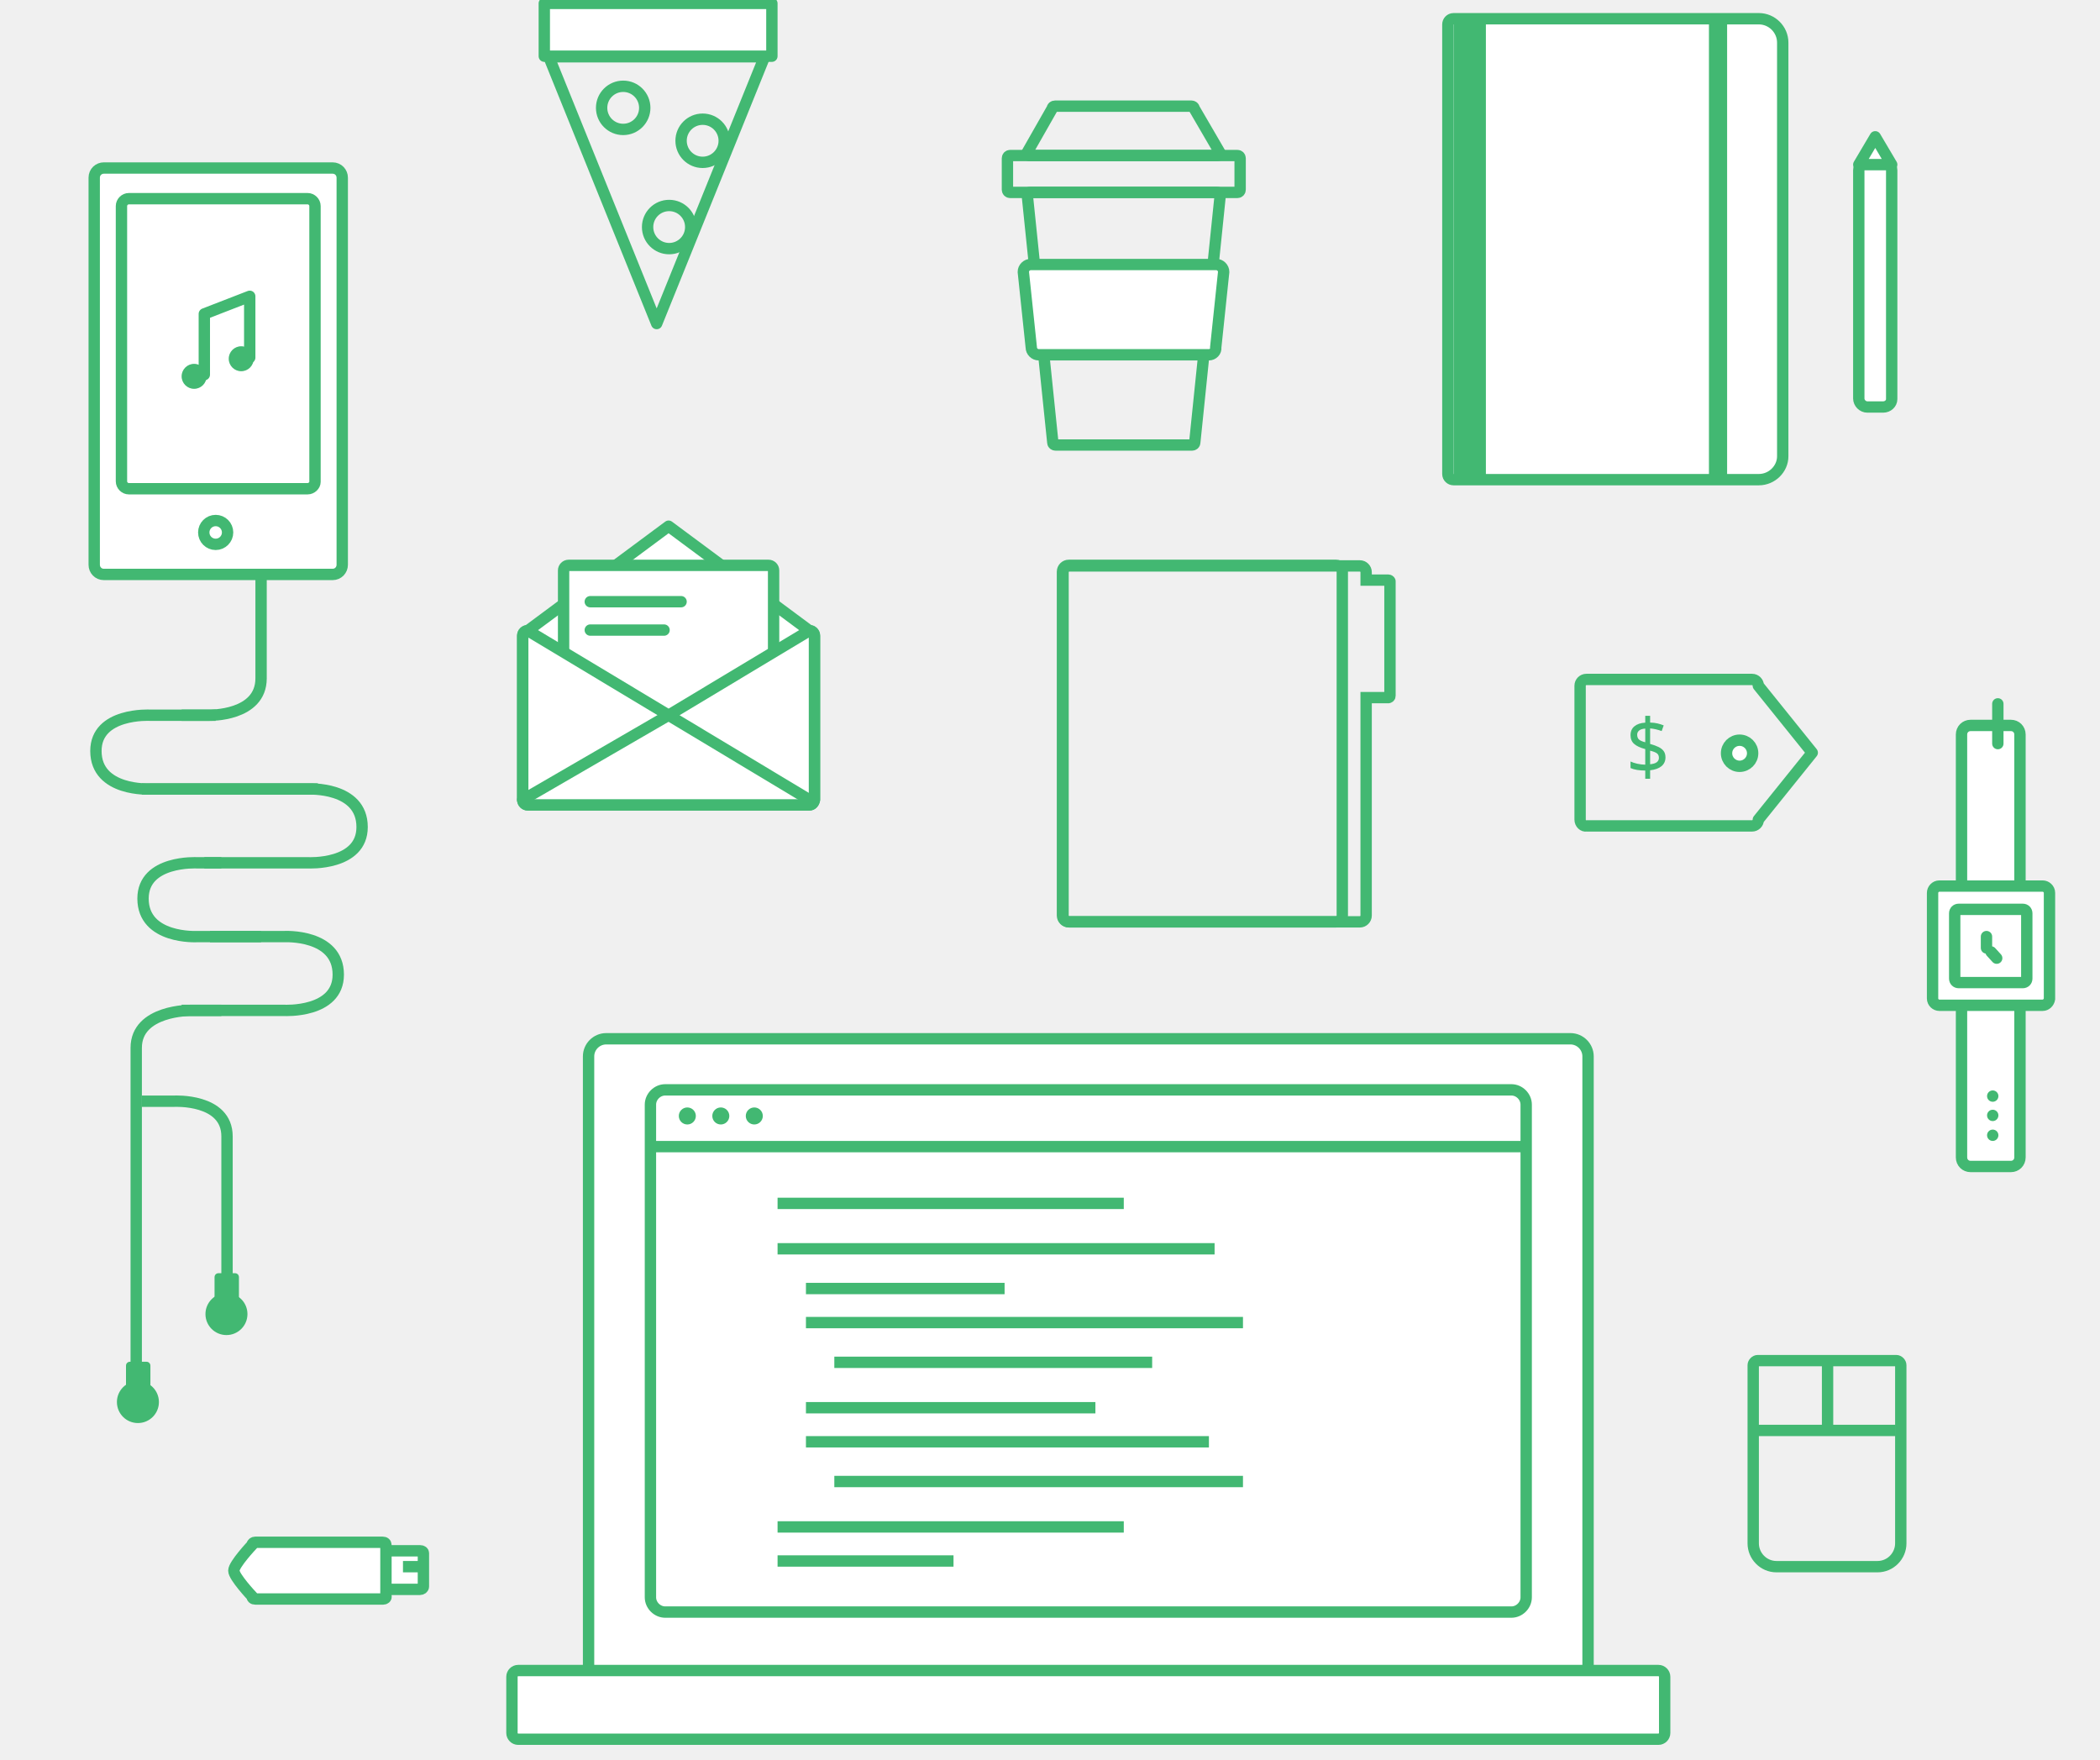
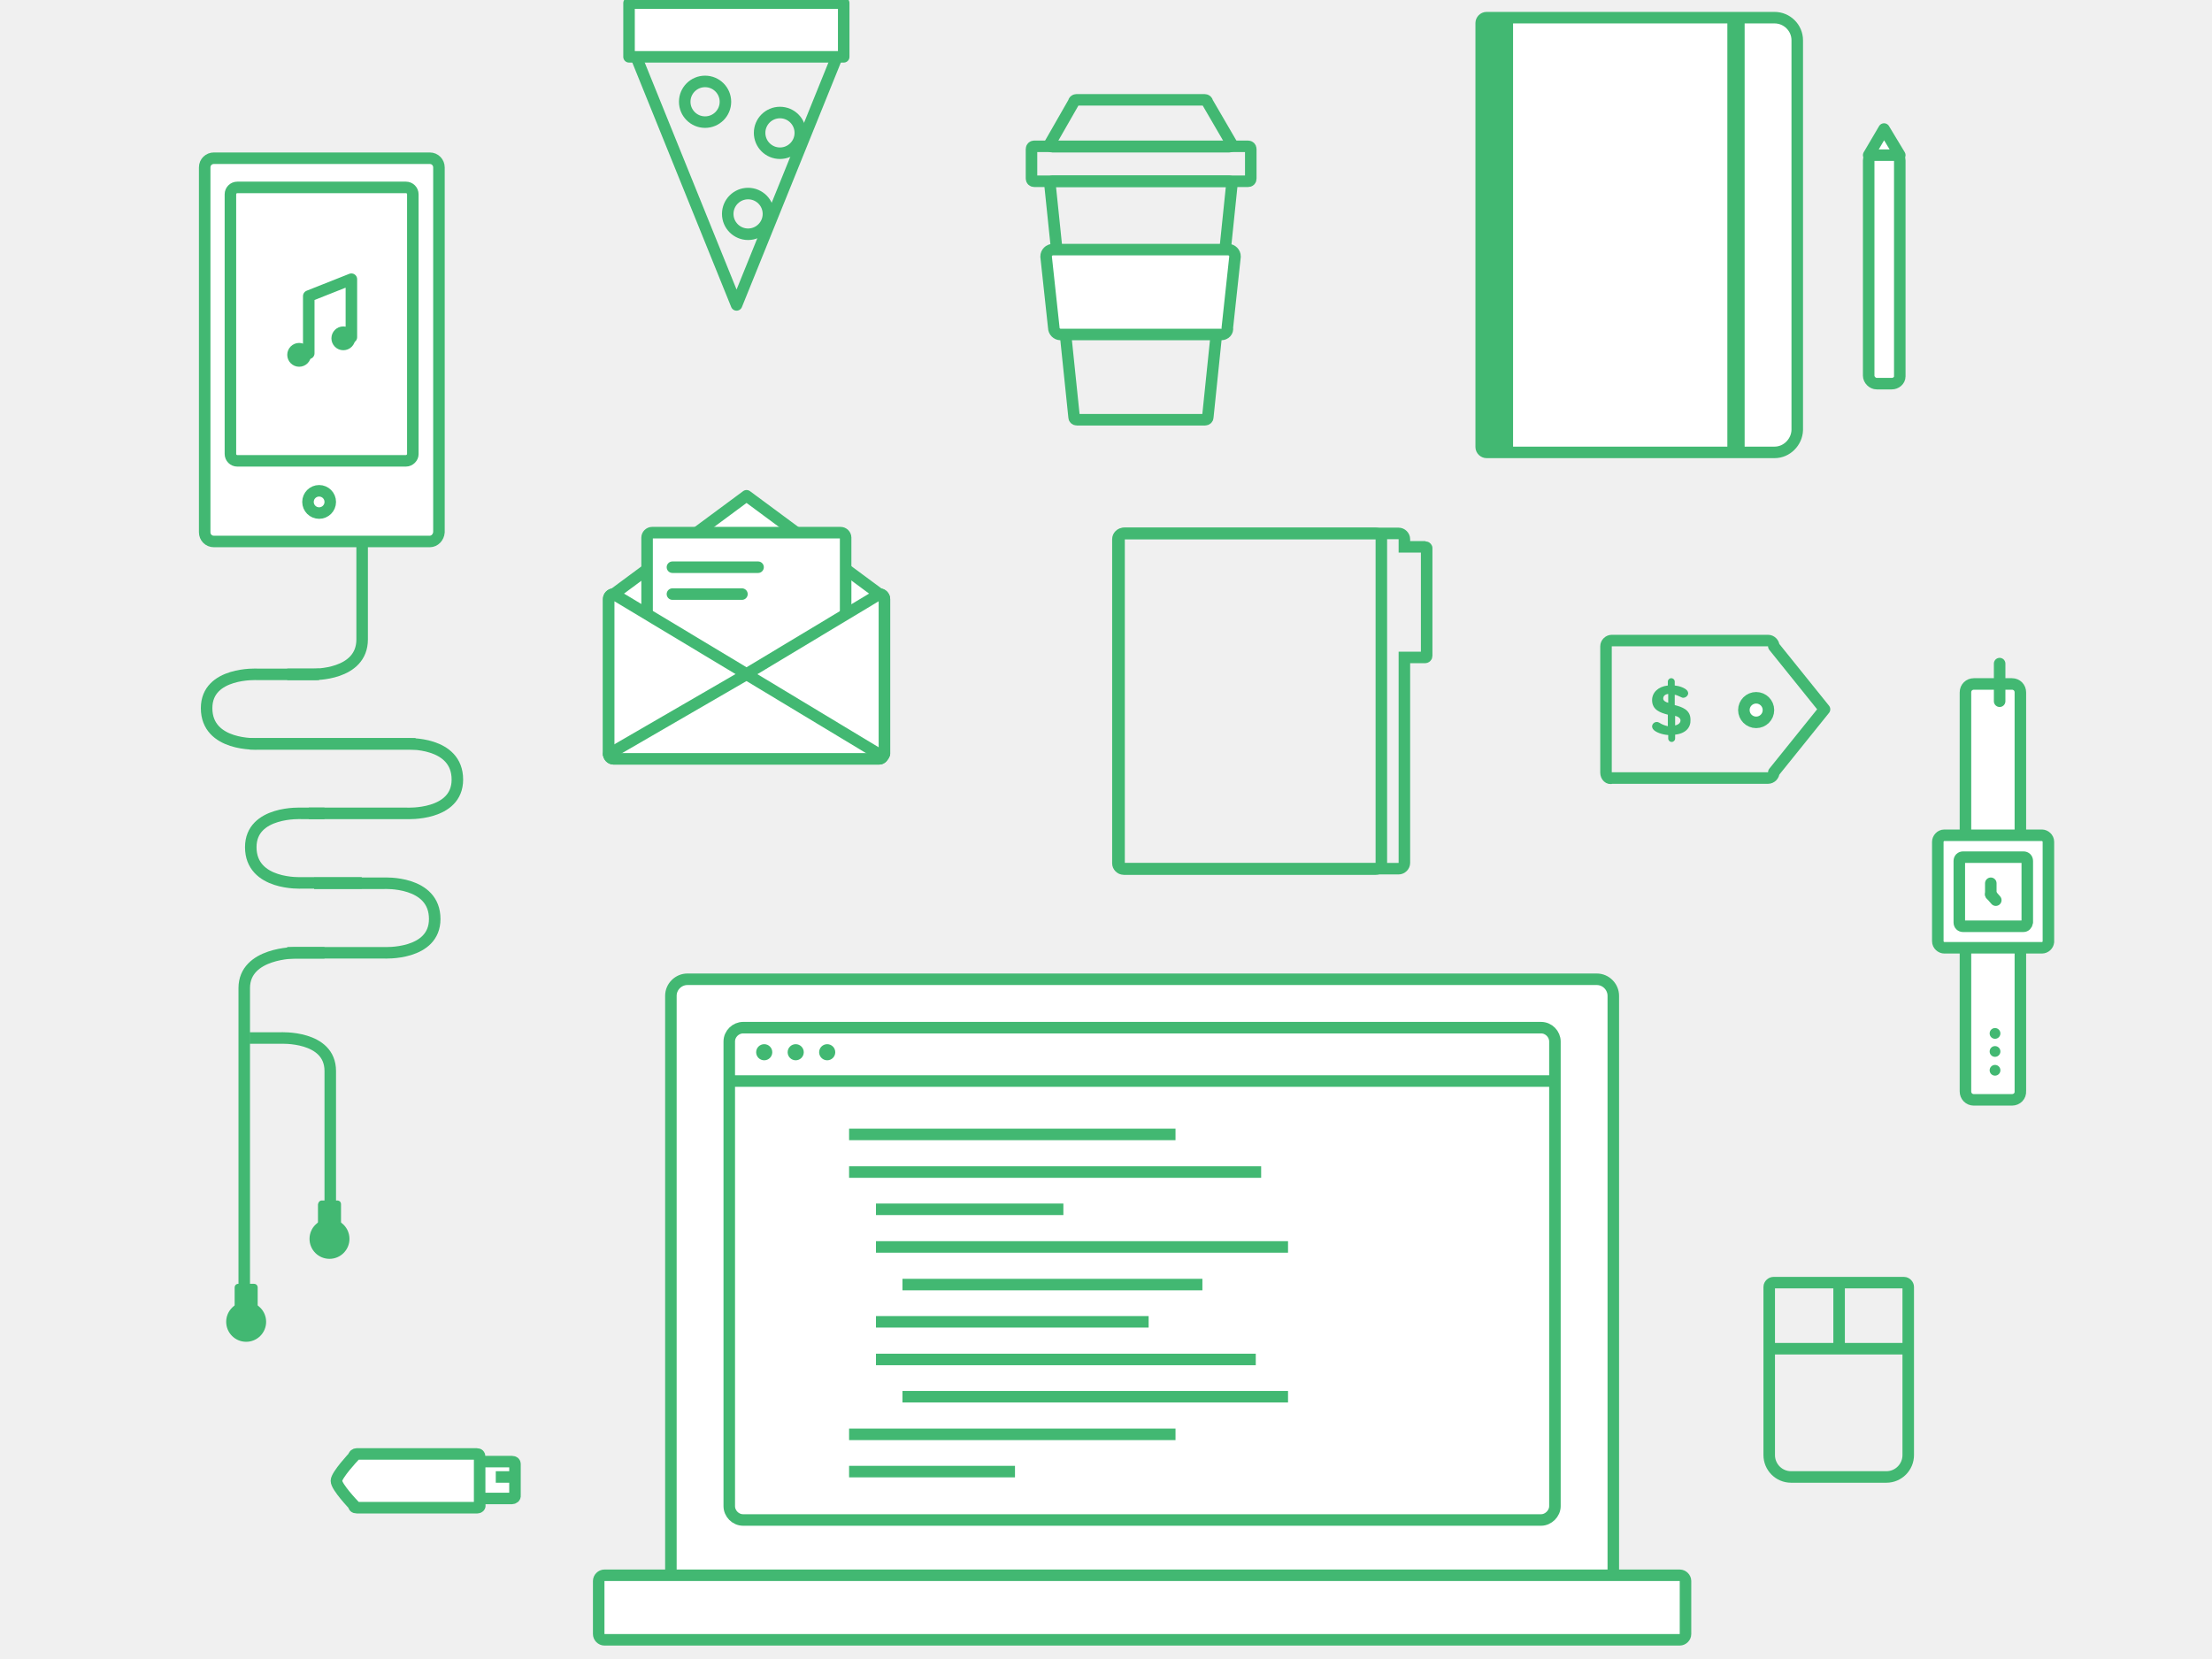
- <svg xmlns="http://www.w3.org/2000/svg" viewBox="0 0 370 310" enable-background="new 0 0 370 310">
-   <g>
-     <g>
-       <g>
-         <path fill="#FFFFFF" stroke="#42B872" stroke-width="2" stroke-miterlimit="10" d="M276.7,297.9H106.8c-1.7,0-3.1-1.4-3.1-3.1       V186.1c0-1.7,1.4-3.1,3.1-3.1h169.9c1.7,0,3.1,1.4,3.1,3.1v108.7C279.8,296.5,278.4,297.9,276.7,297.9z" />
-         <path fill="none" stroke="#42B872" stroke-width="2" stroke-miterlimit="10" d="M266.3,284H117.2c-1.4,0-2.6-1.2-2.6-2.6v-86.8       c0-1.4,1.2-2.6,2.6-2.6h149.1c1.4,0,2.6,1.2,2.6,2.6v86.8C268.9,282.8,267.7,284,266.3,284z" />
-         <path fill="#FFFFFF" stroke="#42B872" stroke-width="2" stroke-miterlimit="10" d="M292.2,306.4H91.3c-0.6,0-1.1-0.5-1.1-1.1       v-9.9c0-0.6,0.5-1.1,1.1-1.1h200.9c0.6,0,1.1,0.5,1.1,1.1v9.9C293.3,305.9,292.8,306.4,292.2,306.4z" />
-         <line fill="none" stroke="#42B872" stroke-width="2" stroke-miterlimit="10" x1="114" y1="202" x2="269" y2="202" />
-         <circle fill="#42B872" cx="121.1" cy="196.6" r="1.5" />
-         <circle fill="#42B872" cx="127" cy="196.6" r="1.5" />
-         <circle fill="#42B872" cx="132.9" cy="196.6" r="1.5" />
-       </g>
-       <g>
-         <line fill="none" stroke="#42B872" stroke-width="2" stroke-miterlimit="10" x1="137" y1="212" x2="198" y2="212" />
-         <line fill="none" stroke="#42B872" stroke-width="2" stroke-miterlimit="10" x1="137" y1="269" x2="198" y2="269" />
-         <line fill="none" stroke="#42B872" stroke-width="2" stroke-miterlimit="10" x1="137" y1="275" x2="168" y2="275" />
-         <line fill="none" stroke="#42B872" stroke-width="2" stroke-miterlimit="10" x1="137" y1="220" x2="214" y2="220" />
-         <line fill="none" stroke="#42B872" stroke-width="2" stroke-miterlimit="10" x1="142" y1="227" x2="177" y2="227" />
-         <line fill="none" stroke="#42B872" stroke-width="2" stroke-miterlimit="10" x1="142" y1="233" x2="219" y2="233" />
-         <line fill="none" stroke="#42B872" stroke-width="2" stroke-miterlimit="10" x1="142" y1="248" x2="193" y2="248" />
-         <line fill="none" stroke="#42B872" stroke-width="2" stroke-miterlimit="10" x1="147" y1="240" x2="203" y2="240" />
-         <line fill="none" stroke="#42B872" stroke-width="2" stroke-miterlimit="10" x1="142" y1="254" x2="213" y2="254" />
-         <line fill="none" stroke="#42B872" stroke-width="2" stroke-miterlimit="10" x1="147" y1="261" x2="219" y2="261" />
-       </g>
-     </g>
-     <g>
-       <path fill="#FFFFFF" stroke="#42B872" stroke-width="2" stroke-miterlimit="10" d="M354.3,205.5h-7.1c-0.9,0-1.6-0.7-1.6-1.6      v-74.5c0-0.9,0.7-1.6,1.6-1.6h7.1c0.9,0,1.6,0.7,1.6,1.6v74.5C355.9,204.8,355.2,205.5,354.3,205.5z" />
-       <path fill="#FFFFFF" stroke="#42B872" stroke-width="2" stroke-miterlimit="10" d="M359.9,177.1h-18.2c-0.6,0-1.2-0.5-1.2-1.2      v-18.6c0-0.6,0.5-1.2,1.2-1.2h18.2c0.6,0,1.2,0.5,1.2,1.2V176C361,176.6,360.5,177.1,359.9,177.1z" />
-       <path fill="#FFFFFF" stroke="#42B872" stroke-width="2" stroke-miterlimit="10" d="M356.4,173.1h-11.3c-0.4,0-0.7-0.3-0.7-0.7      v-11.5c0-0.4,0.3-0.7,0.7-0.7h11.3c0.4,0,0.7,0.3,0.7,0.7v11.5C357.1,172.8,356.8,173.1,356.4,173.1z" />
-       <g>
-         <line fill="none" stroke="#42B872" stroke-width="2" stroke-linecap="round" stroke-miterlimit="10" x1="350" y1="167" x2="350" y2="165" />
-         <line fill="none" stroke="#42B872" stroke-width="2" stroke-linecap="round" stroke-miterlimit="10" x1="350.8" y1="167.7" x2="351.8" y2="168.8" />
-       </g>
-       <ellipse fill="none" stroke="#42B872" stroke-width="2" stroke-linecap="round" stroke-linejoin="round" stroke-miterlimit="10" cx="361.9" cy="167.2" rx="0.8" ry="0" />
-       <circle fill="#42B872" cx="351.1" cy="193.1" r="1" />
-       <circle fill="#42B872" cx="351.1" cy="196.5" r="1" />
-       <circle fill="#42B872" cx="351.1" cy="200" r="1" />
-       <line fill="none" stroke="#42B872" stroke-width="2" stroke-linecap="round" stroke-linejoin="round" stroke-miterlimit="10" x1="352" y1="131" x2="352" y2="124" />
-     </g>
-     <g>
-       <path fill="#FFFFFF" stroke="#42B872" stroke-width="2" stroke-miterlimit="10" d="M74,280H51.3c-0.4,0-0.6-0.2-0.6-0.4      c0,0-3.2-2.2-3.2-3c0-0.7,3.2-3,3.2-3c0-0.2,0.3-0.4,0.6-0.4H74c0.4,0,0.6,0.2,0.6,0.4v5.9C74.6,279.8,74.3,280,74,280z" />
-       <path fill="#FFFFFF" stroke="#42B872" stroke-width="2" stroke-miterlimit="10" d="M67.5,281.7H45c-0.4,0-0.6-0.2-0.6-0.5      c0,0-3.2-3.4-3.2-4.5c0-1.1,3.2-4.5,3.2-4.5c0-0.3,0.3-0.5,0.6-0.5h22.4c0.4,0,0.6,0.2,0.6,0.5v9      C68.1,281.5,67.8,281.7,67.5,281.7z" />
-       <line fill="none" stroke="#42B872" stroke-width="2" stroke-miterlimit="10" x1="74" y1="276" x2="71" y2="276" />
-     </g>
-     <g>
-       <path fill="none" stroke="#42B872" stroke-width="2" stroke-miterlimit="10" d="M214.5,27.4h-33.1c-0.3,0-0.5-0.2-0.5-0.4l4.5-7.9      c0-0.2,0.2-0.4,0.5-0.4h24c0.3,0,0.5,0.2,0.5,0.4L215,27C215,27.2,214.8,27.4,214.5,27.4z" />
-       <path fill="none" stroke="#42B872" stroke-width="2" stroke-miterlimit="10" d="M218,33.9h-40c-0.3,0-0.5-0.2-0.5-0.5v-5.5      c0-0.3,0.2-0.5,0.5-0.5h40c0.3,0,0.5,0.2,0.5,0.5v5.5C218.5,33.7,218.3,33.9,218,33.9z" />
-       <path fill="none" stroke="#42B872" stroke-width="2" stroke-miterlimit="10" d="M181.4,33.9h33.1c0.3,0,0.5,0.2,0.5,0.4L210.5,78      c0,0.2-0.2,0.4-0.5,0.4h-24c-0.3,0-0.5-0.2-0.5-0.4l-4.5-43.6C180.9,34.1,181.2,33.9,181.4,33.9z" />
-       <path fill="#FFFFFF" stroke="#42B872" stroke-width="2" stroke-miterlimit="10" d="M213,62.5h-30c-0.7,0-1.3-0.6-1.3-1.3      l-1.4-13.3c0-0.7,0.6-1.3,1.3-1.3h32.7c0.7,0,1.3,0.6,1.3,1.3l-1.4,13.3C214.3,61.9,213.7,62.5,213,62.5z" />
-     </g>
-     <g>
-       <g>
-         <path fill="#FFFFFF" stroke="#42B872" stroke-width="2" stroke-miterlimit="10" d="M309.9,84.5h-53.8c-0.5,0-1-0.4-1-1V4.3       c0-0.5,0.4-1,1-1h53.8c2.3,0,4.2,1.9,4.2,4.2v72.9C314.1,82.6,312.2,84.5,309.9,84.5z" />
-         <rect x="301.1" y="3.8" fill="#42B872" width="3.2" height="80.2" />
-       </g>
-       <rect x="256.1" y="3.3" fill="#42B872" width="5.7" height="81.2" />
-     </g>
-     <g>
-       <path fill="#FFFFFF" stroke="#42B872" stroke-width="2" stroke-miterlimit="10" d="M331.8,71.7H329c-0.8,0-1.5-0.7-1.5-1.5V30      c0-0.8,0.7-1.5,1.5-1.5h2.8c0.8,0,1.5,0.7,1.5,1.5v40.3C333.3,71.1,332.6,71.7,331.8,71.7z" />
-       <polygon fill="#FFFFFF" stroke="#42B872" stroke-width="2" stroke-linecap="round" stroke-linejoin="round" stroke-miterlimit="10" points="      327.5,29 330.4,24.1 333.3,29   " />
-     </g>
-     <g>
-       <path fill="none" stroke="#42B872" stroke-width="2" stroke-miterlimit="10" d="M36,152h18.3c0,0,9.5,0.5,9.5-6.3      c0-7.2-9.5-6.7-9.5-6.7H25" />
-       <path fill="none" stroke="#42B872" stroke-width="2" stroke-miterlimit="10" d="M32,178h18.1c0,0,9.5,0.5,9.5-6.3      c0-7.2-9.5-6.7-9.5-6.7H37" />
-       <path fill="none" stroke="#42B872" stroke-width="2" stroke-miterlimit="10" d="M32,126h4.9c0,0,9.1,0.2,9.1-6.5V95" />
-       <path fill="none" stroke="#42B872" stroke-width="2" stroke-miterlimit="10" d="M38,126H26.4c0,0-9.5-0.5-9.5,6.3      c0,7.2,9.5,6.7,9.5,6.7H56" />
-       <path fill="none" stroke="#42B872" stroke-width="2" stroke-miterlimit="10" d="M39,152h-4.3c0,0-9.5-0.5-9.5,6.3      c0,7.2,9.5,6.7,9.5,6.7H46" />
-       <path fill="none" stroke="#42B872" stroke-width="2" stroke-miterlimit="10" d="M39,178h-5.4c0,0-9.6-0.1-9.6,6.6V241" />
-       <g>
-         <circle fill="#42B872" cx="24.3" cy="247" r="3.7" />
-         <path fill="#42B872" d="M22.9,239.9h2.9c0.4,0,0.7,0.3,0.7,0.7v6.5c0,0.4-0.3,0.7-0.7,0.7h-2.9c-0.4,0-0.7-0.3-0.7-0.7v-6.5       C22.2,240.2,22.5,239.9,22.9,239.9z" />
-       </g>
-       <g>
-         <circle fill="#42B872" cx="39.9" cy="231.5" r="3.7" />
-         <path fill="#42B872" d="M38.5,224.3h2.9c0.4,0,0.7,0.3,0.7,0.7v6.5c0,0.4-0.3,0.7-0.7,0.7h-2.9c-0.4,0-0.7-0.3-0.7-0.7V225       C37.8,224.6,38.1,224.3,38.5,224.3z" />
-       </g>
-       <g>
-         <g>
-           <path fill="#FFFFFF" stroke="#42B872" stroke-width="2" stroke-miterlimit="10" d="M58.6,101.2H18.3c-1,0-1.7-0.8-1.7-1.7V31.3        c0-1,0.8-1.7,1.7-1.7h40.3c1,0,1.7,0.8,1.7,1.7v68.2C60.3,100.4,59.6,101.2,58.6,101.2z" />
-           <path fill="#FFFFFF" stroke="#42B872" stroke-width="2" stroke-miterlimit="10" d="M54.2,86.1H22.7c-0.7,0-1.3-0.6-1.3-1.3V36.3        c0-0.7,0.6-1.3,1.3-1.3h31.5c0.7,0,1.3,0.6,1.3,1.3v48.6C55.5,85.5,54.9,86.1,54.2,86.1z" />
-           <circle fill="#FFFFFF" stroke="#42B872" stroke-width="2" stroke-miterlimit="10" cx="38" cy="93.8" r="2.1" />
-         </g>
-         <g>
-           <circle fill="#42B872" cx="34.2" cy="66.3" r="2.2" />
-           <circle fill="#42B872" cx="42.5" cy="63.2" r="2.2" />
-           <polyline fill="none" stroke="#42B872" stroke-width="2" stroke-linecap="round" stroke-linejoin="round" stroke-miterlimit="10" points="        44,63 44,52.2 36,55.3 36,66     " />
-         </g>
-       </g>
-       <path fill="none" stroke="#42B872" stroke-width="2" stroke-miterlimit="10" d="M25,194h5.7c0,0,9.3-0.5,9.3,6.2V226" />
-     </g>
-     <g>
-       <polygon fill="none" stroke="#42B872" stroke-width="2" stroke-linecap="round" stroke-linejoin="round" stroke-miterlimit="10" points="      134.7,10 115.7,57 96.7,10   " />
-       <polygon fill="#FFFFFF" stroke="#42B872" stroke-width="2" stroke-linecap="round" stroke-linejoin="round" stroke-miterlimit="10" points="      136,9.9 116,9.9 95.9,9.9 95.9,0.6 115.9,0.6 136,0.6   " />
-       <circle fill="none" stroke="#42B872" stroke-width="2" stroke-linecap="round" stroke-linejoin="round" stroke-miterlimit="10" cx="117.9" cy="40" r="3.8" />
-       <circle fill="none" stroke="#42B872" stroke-width="2" stroke-linecap="round" stroke-linejoin="round" stroke-miterlimit="10" cx="109.8" cy="19" r="3.8" />
-       <circle fill="none" stroke="#42B872" stroke-width="2" stroke-linecap="round" stroke-linejoin="round" stroke-miterlimit="10" cx="123.8" cy="24.8" r="3.8" />
-     </g>
-     <g>
-       <path fill="none" stroke="#42B872" stroke-width="2" stroke-miterlimit="10" d="M330.8,276H313c-2.3,0-4.1-1.9-4.1-4.1v-31.4      c0-0.4,0.4-0.8,0.8-0.8h24.4c0.4,0,0.8,0.4,0.8,0.8v31.4C334.9,274.1,333.1,276,330.8,276z" />
-       <g>
-         <line fill="none" stroke="#42B872" stroke-width="2" stroke-miterlimit="10" x1="322" y1="239" x2="322" y2="252" />
-         <line fill="none" stroke="#42B872" stroke-width="2" stroke-miterlimit="10" x1="309" y1="252" x2="334" y2="252" />
-       </g>
-     </g>
-     <g>
-       <g>
-         <path fill="none" stroke="#42B872" stroke-width="2" stroke-linecap="round" stroke-linejoin="round" stroke-miterlimit="10" d="       M278.4,144.4v-23.6c0-0.6,0.5-1.1,1.1-1.1h29.2c0.6,0,1.1,0.5,1.1,1.1l9.5,11.8l-9.5,11.8c0,0.6-0.5,1.1-1.1,1.1h-29.2       C279,145.6,278.4,145.1,278.4,144.4z" />
-         <circle fill="#FFFFFF" stroke="#42B872" stroke-width="2" stroke-miterlimit="10" cx="306.5" cy="132.7" r="2.3" />
-       </g>
-       <text transform="matrix(1 0 0 1 286.4404 136.4185)" fill="#42B872" font-family="'ProximaNovaSoft-Bold'" font-size="13.583">$</text>
-     </g>
-     <g>
-       <path fill="#FFFFFF" stroke="#42B872" stroke-width="2" stroke-linecap="round" stroke-linejoin="round" stroke-miterlimit="10" d="      M142.6,141.8H93c-0.5,0-0.9-0.4-0.9-0.9V112c0-0.5,0.4-0.9,0.9-0.9l24.8-18.4l24.8,18.4c0.5,0,0.9,0.4,0.9,0.9v28.9      C143.4,141.4,143.1,141.8,142.6,141.8z" />
-       <path fill="#FFFFFF" stroke="#42B872" stroke-width="2" stroke-linecap="round" stroke-linejoin="round" stroke-miterlimit="10" d="      M135.4,134.4h-35.2c-0.5,0-0.9-0.4-0.9-0.9v-33c0-0.5,0.4-0.9,0.9-0.9h35.2c0.5,0,0.9,0.4,0.9,0.9v33      C136.3,134.1,135.9,134.4,135.4,134.4z" />
-       <path fill="#FFFFFF" stroke="#42B872" stroke-width="2" stroke-linecap="round" stroke-linejoin="round" stroke-miterlimit="10" d="      M142.6,141.8H93c-0.5,0-0.9-0.4-0.9-0.9V112c0-0.5,0.4-0.9,0.9-0.9l24.8,14.9l24.8-14.9c0.5,0,0.9,0.4,0.9,0.9v28.9      C143.4,141.4,143.1,141.8,142.6,141.8z" />
-       <line fill="#FFFFFF" stroke="#42B872" stroke-width="2" stroke-linecap="round" stroke-linejoin="round" stroke-miterlimit="10" x1="92.1" y1="140.9" x2="117.8" y2="126" />
-       <line fill="#FFFFFF" stroke="#42B872" stroke-width="2" stroke-linecap="round" stroke-linejoin="round" stroke-miterlimit="10" x1="142.6" y1="140.9" x2="117.8" y2="126" />
-       <line fill="none" stroke="#42B872" stroke-width="2" stroke-linecap="round" stroke-linejoin="round" stroke-miterlimit="10" x1="104" y1="106" x2="120" y2="106" />
-       <line fill="none" stroke="#42B872" stroke-width="2" stroke-linecap="round" stroke-linejoin="round" stroke-miterlimit="10" x1="104" y1="111" x2="117" y2="111" />
-     </g>
-     <path fill="none" stroke="#42B872" stroke-width="2" stroke-miterlimit="10" d="M235.4,162.4h-47.1c-0.6,0-1.1-0.5-1.1-1.1v-60.6     c0-0.6,0.5-1.1,1.1-1.1h47.1c0.6,0,1.1,0.5,1.1,1.1v60.6C236.5,161.9,236,162.4,235.4,162.4z" />
-     <g>
-       <g>
-         <path fill="none" stroke="#42B872" stroke-width="2" stroke-miterlimit="10" d="M244.6,102.2h-3.9v-1.4c0-0.6-0.5-1.1-1.1-1.1       h-51.2c-0.6,0-1.1,0.5-1.1,1.1v60.5c0,0.6,0.5,1.1,1.1,1.1h51.2c0.6,0,1.1-0.5,1.1-1.1v-38.4h3.9c0.1,0,0.3-0.1,0.3-0.3v-20.2       C244.9,102.3,244.7,102.2,244.6,102.2z" />
-       </g>
-     </g>
-   </g>
+ <svg xmlns="http://www.w3.org/2000/svg" version="1.1" id="Layer_1" x="0px" y="0px" viewBox="0 0 576 432" enable-background="new 0 0 576 432" xml:space="preserve">
+   <path fill="#FFFFFF" stroke="#42B872" stroke-width="3" stroke-miterlimit="10" d="M415.8,415.1H179c-2.4,0-4.3-2-4.3-4.3V259.3  c0-2.4,2-4.3,4.3-4.3h236.8c2.4,0,4.3,2,4.3,4.3v151.5C420.1,413.2,418.2,415.1,415.8,415.1z" />
+   <path fill="none" stroke="#42B872" stroke-width="3" stroke-miterlimit="10" d="M401.3,395.8H193.5c-2,0-3.6-1.7-3.6-3.6v-121  c0-2,1.7-3.6,3.6-3.6h207.8c2,0,3.6,1.7,3.6,3.6v121C404.9,394.1,403.2,395.8,401.3,395.8z" />
+   <path fill="#FFFFFF" stroke="#42B872" stroke-width="3" stroke-miterlimit="10" d="M437.4,427h-280c-0.8,0-1.5-0.7-1.5-1.5v-13.8  c0-0.8,0.7-1.5,1.5-1.5h280c0.8,0,1.5,0.7,1.5,1.5v13.8C438.9,426.3,438.2,427,437.4,427z" />
+   <line fill="none" stroke="#42B872" stroke-width="3" stroke-miterlimit="10" x1="189.1" y1="281.5" x2="405.1" y2="281.5" />
+   <circle fill="#42B872" cx="199" cy="274" r="2.1" />
+   <circle fill="#42B872" cx="207.2" cy="274" r="2.1" />
+   <circle fill="#42B872" cx="215.4" cy="274" r="2.1" />
+   <line fill="none" stroke="#42B872" stroke-width="3" stroke-miterlimit="10" x1="221.1" y1="295.4" x2="306.1" y2="295.4" />
+   <line fill="none" stroke="#42B872" stroke-width="3" stroke-miterlimit="10" x1="221.1" y1="373.5" x2="306.1" y2="373.5" />
+   <line fill="none" stroke="#42B872" stroke-width="3" stroke-miterlimit="10" x1="221.1" y1="383.2" x2="264.3" y2="383.2" />
+   <line fill="none" stroke="#42B872" stroke-width="3" stroke-miterlimit="10" x1="221.1" y1="305.2" x2="328.4" y2="305.2" />
+   <line fill="none" stroke="#42B872" stroke-width="3" stroke-miterlimit="10" x1="228.1" y1="314.9" x2="276.9" y2="314.9" />
+   <line fill="none" stroke="#42B872" stroke-width="3" stroke-miterlimit="10" x1="228.1" y1="324.7" x2="335.4" y2="324.7" />
+   <line fill="none" stroke="#42B872" stroke-width="3" stroke-miterlimit="10" x1="228.1" y1="344.2" x2="299.1" y2="344.2" />
+   <line fill="none" stroke="#42B872" stroke-width="3" stroke-miterlimit="10" x1="235" y1="334.5" x2="313.1" y2="334.5" />
+   <line fill="none" stroke="#42B872" stroke-width="3" stroke-miterlimit="10" x1="228.1" y1="354" x2="327" y2="354" />
+   <line fill="none" stroke="#42B872" stroke-width="3" stroke-miterlimit="10" x1="235" y1="363.7" x2="335.4" y2="363.7" />
+   <path fill="#FFFFFF" stroke="#42B872" stroke-width="3" stroke-miterlimit="10" d="M523.9,286.4H514c-1.3,0-2.2-1-2.2-2.2V180.3  c0-1.3,1-2.2,2.2-2.2h9.9c1.3,0,2.2,1,2.2,2.2v103.8C526.2,285.4,525.2,286.4,523.9,286.4z" />
+   <path fill="#FFFFFF" stroke="#42B872" stroke-width="3" stroke-miterlimit="10" d="M531.7,246.8h-25.4c-0.8,0-1.7-0.7-1.7-1.7v-25.9  c0-0.8,0.7-1.7,1.7-1.7h25.4c0.8,0,1.7,0.7,1.7,1.7v26.1C533.3,246.1,532.6,246.8,531.7,246.8z" />
+   <path fill="#FFFFFF" stroke="#42B872" stroke-width="3" stroke-miterlimit="10" d="M526.9,241.2h-15.7c-0.6,0-1-0.4-1-1v-16  c0-0.6,0.4-1,1-1h15.7c0.6,0,1,0.4,1,1v16C527.8,240.8,527.4,241.2,526.9,241.2z" />
+   <line fill="none" stroke="#42B872" stroke-width="3" stroke-linecap="round" stroke-miterlimit="10" x1="518.4" y1="232.9" x2="518.4" y2="230" />
+   <line fill="none" stroke="#42B872" stroke-width="3" stroke-linecap="round" stroke-miterlimit="10" x1="518.4" y1="232.9" x2="519.7" y2="234.4" />
+   <ellipse fill="none" stroke="#42B872" stroke-width="3" stroke-linecap="round" stroke-linejoin="round" stroke-miterlimit="10" cx="534.5" cy="233" rx="0" ry="1.1" />
+   <circle fill="#42B872" cx="519.5" cy="269.1" r="1.4" />
+   <circle fill="#42B872" cx="519.5" cy="273.8" r="1.4" />
+   <circle fill="#42B872" cx="519.5" cy="278.7" r="1.4" />
+   <line fill="none" stroke="#42B872" stroke-width="3" stroke-linecap="round" stroke-linejoin="round" stroke-miterlimit="10" x1="520.7" y1="182.6" x2="520.7" y2="172.8" />
+   <path fill="#FFFFFF" stroke="#42B872" stroke-width="3" stroke-miterlimit="10" d="M133.3,390.2h-31.6c-0.6,0-0.8-0.3-0.8-0.6  c0,0-4.5-3.1-4.5-4.2c0-1,4.5-4.2,4.5-4.2c0-0.3,0.4-0.6,0.8-0.6h31.6c0.6,0,0.8,0.3,0.8,0.6v8.2  C134.2,389.9,133.7,390.2,133.3,390.2z" />
+   <path fill="#FFFFFF" stroke="#42B872" stroke-width="3" stroke-miterlimit="10" d="M124.3,392.6H92.9c-0.6,0-0.8-0.3-0.8-0.7  c0,0-4.5-4.7-4.5-6.3c0-1.5,4.5-6.3,4.5-6.3c0-0.4,0.4-0.7,0.8-0.7h31.2c0.6,0,0.8,0.3,0.8,0.7v12.5  C125.1,392.3,124.7,392.6,124.3,392.6z" />
+   <line fill="none" stroke="#42B872" stroke-width="3" stroke-miterlimit="10" x1="133.3" y1="384.6" x2="129.1" y2="384.6" />
+   <path fill="none" stroke="#42B872" stroke-width="3" stroke-miterlimit="10" d="M320.1,38.2H274c-0.4,0-0.7-0.3-0.7-0.6l6.3-11  c0-0.3,0.3-0.6,0.7-0.6h33.4c0.4,0,0.7,0.3,0.7,0.6l6.4,11C320.8,37.9,320.5,38.2,320.1,38.2z" />
+   <path fill="none" stroke="#42B872" stroke-width="3" stroke-miterlimit="10" d="M325,47.2h-55.7c-0.4,0-0.7-0.3-0.7-0.7v-7.7  c0-0.4,0.3-0.7,0.7-0.7H325c0.4,0,0.7,0.3,0.7,0.7v7.7C325.7,47,325.4,47.2,325,47.2z" />
+   <path fill="none" stroke="#42B872" stroke-width="3" stroke-miterlimit="10" d="M274,47.2h46.1c0.4,0,0.7,0.3,0.7,0.6l-6.3,60.9  c0,0.3-0.3,0.6-0.7,0.6h-33.4c-0.4,0-0.7-0.3-0.7-0.6l-6.3-60.8C273.3,47.5,273.7,47.2,274,47.2z" />
+   <path fill="#FFFFFF" stroke="#42B872" stroke-width="3" stroke-miterlimit="10" d="M318,87.1h-41.8c-1,0-1.8-0.8-1.8-1.8l-2-18.5  c0-1,0.8-1.8,1.8-1.8h45.6c1,0,1.8,0.8,1.8,1.8l-2,18.5C319.8,86.3,319,87.1,318,87.1z" />
+   <path fill="#FFFFFF" stroke="#42B872" stroke-width="3" stroke-miterlimit="10" d="M462.1,117.8h-75c-0.7,0-1.4-0.6-1.4-1.4V6  c0-0.7,0.6-1.4,1.4-1.4h75c3.2,0,5.9,2.6,5.9,5.9V112C467.9,115.1,465.3,117.8,462.1,117.8z" />
+   <rect x="449.8" y="5.3" fill="#42B872" width="4.5" height="111.8" />
+   <rect x="386.1" y="4.6" fill="#42B872" width="7.9" height="113.2" />
+   <path fill="#FFFFFF" stroke="#42B872" stroke-width="3" stroke-miterlimit="10" d="M492.6,99.9h-3.9c-1.1,0-2.1-1-2.1-2.1v-56  c0-1.1,1-2.1,2.1-2.1h3.9c1.1,0,2.1,1,2.1,2.1V98C494.7,99.1,493.7,99.9,492.6,99.9z" />
+   <polygon fill="#FFFFFF" stroke="#42B872" stroke-width="3" stroke-linecap="round" stroke-linejoin="round" stroke-miterlimit="10" points="  486.6,40.4 490.6,33.6 494.7,40.4 " />
+   <path fill="none" stroke="#42B872" stroke-width="3" stroke-miterlimit="10" d="M80.4,211.8h25.5c0,0,13.2,0.7,13.2-8.8  c0-10-13.2-9.3-13.2-9.3H65" />
+   <path fill="none" stroke="#42B872" stroke-width="3" stroke-miterlimit="10" d="M74.8,248.1H100c0,0,13.2,0.7,13.2-8.8  c0-10-13.2-9.3-13.2-9.3H81.8" />
+   <path fill="none" stroke="#42B872" stroke-width="3" stroke-miterlimit="10" d="M74.8,175.6h6.8c0,0,12.7,0.3,12.7-9.1v-34.1" />
+   <path fill="none" stroke="#42B872" stroke-width="3" stroke-miterlimit="10" d="M83.1,175.6H67c0,0-13.2-0.7-13.2,8.8  c0,10,13.2,9.3,13.2,9.3h41.2" />
+   <path fill="none" stroke="#42B872" stroke-width="3" stroke-miterlimit="10" d="M84.5,211.8h-6c0,0-13.2-0.7-13.2,8.8  c0,10,13.2,9.3,13.2,9.3h15.7" />
+   <path fill="none" stroke="#42B872" stroke-width="3" stroke-miterlimit="10" d="M84.5,248.1H77c0,0-13.4-0.1-13.4,9.2v78.6" />
+   <circle fill="#42B872" cx="64.1" cy="344.2" r="5.2" />
+   <path fill="#42B872" d="M62.1,334.3h4c0.6,0,1,0.4,1,1v9.1c0,0.6-0.4,1-1,1h-4c-0.6,0-1-0.4-1-1v-9.1  C61.1,334.7,61.5,334.3,62.1,334.3z" />
+   <circle fill="#42B872" cx="85.8" cy="322.6" r="5.2" />
+   <path fill="#42B872" d="M83.8,312.6h4c0.6,0,1,0.4,1,1v9.1c0,0.6-0.4,1-1,1h-4c-0.6,0-1-0.4-1-1v-9.1  C82.9,313,83.3,312.6,83.8,312.6z" />
+   <path fill="#FFFFFF" stroke="#42B872" stroke-width="3" stroke-miterlimit="10" d="M111.9,141H55.7c-1.4,0-2.4-1.1-2.4-2.4v-95  c0-1.4,1.1-2.4,2.4-2.4h56.2c1.4,0,2.4,1.1,2.4,2.4v95C114.2,139.9,113.2,141,111.9,141z" />
+   <path fill="#FFFFFF" stroke="#42B872" stroke-width="3" stroke-miterlimit="10" d="M105.7,120H61.8c-1,0-1.8-0.8-1.8-1.8V50.6  c0-1,0.8-1.8,1.8-1.8h43.9c1,0,1.8,0.8,1.8,1.8v67.7C107.5,119.1,106.7,120,105.7,120z" />
+   <circle fill="#FFFFFF" stroke="#42B872" stroke-width="3" stroke-miterlimit="10" cx="83.1" cy="130.7" r="2.9" />
+   <circle fill="#42B872" cx="77.9" cy="92.4" r="3.1" />
+   <circle fill="#42B872" cx="89.4" cy="88.1" r="3.1" />
+   <polyline fill="none" stroke="#42B872" stroke-width="3" stroke-linecap="round" stroke-linejoin="round" stroke-miterlimit="10" points="  91.5,87.8 91.5,72.7 80.4,77.1 80.4,92 " />
+   <path fill="none" stroke="#42B872" stroke-width="3" stroke-miterlimit="10" d="M65,270.3h8c0,0,13-0.7,13,8.6v36" />
+   <polygon fill="none" stroke="#42B872" stroke-width="3" stroke-linecap="round" stroke-linejoin="round" stroke-miterlimit="10" points="  218.3,13.9 191.8,79.4 165.3,13.9 " />
+   <circle fill="none" stroke="#42B872" stroke-width="3" stroke-linecap="round" stroke-linejoin="round" stroke-miterlimit="10" cx="194.8" cy="55.7" r="5.3" />
+   <circle fill="none" stroke="#42B872" stroke-width="3" stroke-linecap="round" stroke-linejoin="round" stroke-miterlimit="10" cx="183.6" cy="26.5" r="5.3" />
+   <circle fill="none" stroke="#42B872" stroke-width="3" stroke-linecap="round" stroke-linejoin="round" stroke-miterlimit="10" cx="203.1" cy="34.6" r="5.3" />
+   <polygon fill="#FFFFFF" stroke="#42B872" stroke-width="3" stroke-linecap="round" stroke-linejoin="round" stroke-miterlimit="10" points="  219.7,14.8 191.8,14.8 163.8,14.8 163.8,0.8 191.7,0.8 219.7,0.8 " />
+   <path fill="none" stroke="#42B872" stroke-width="3" stroke-miterlimit="10" d="M491.2,384.6h-24.8c-3.2,0-5.7-2.6-5.7-5.7v-43.8  c0-0.6,0.6-1.1,1.1-1.1h34c0.6,0,1.1,0.6,1.1,1.1v43.8C496.9,382,494.4,384.6,491.2,384.6z" />
+   <line fill="none" stroke="#42B872" stroke-width="3" stroke-miterlimit="10" x1="478.9" y1="333.1" x2="478.9" y2="351.2" />
+   <line fill="none" stroke="#42B872" stroke-width="3" stroke-miterlimit="10" x1="460.8" y1="351.2" x2="495.6" y2="351.2" />
+   <path fill="none" stroke="#42B872" stroke-width="3" stroke-linecap="round" stroke-linejoin="round" stroke-miterlimit="10" d="  M418.2,201.2v-32.9c0-0.8,0.7-1.5,1.5-1.5h40.7c0.8,0,1.5,0.7,1.5,1.5l13.2,16.4l-13.2,16.4c0,0.8-0.7,1.5-1.5,1.5h-40.7  C419,202.9,418.2,202.2,418.2,201.2z" />
+   <circle fill="#FFFFFF" stroke="#42B872" stroke-width="3" stroke-miterlimit="10" cx="457.3" cy="184.9" r="3.2" />
+   <path fill="#42B872" d="M436.2,191.3v1c0,0.5-0.4,0.9-0.9,0.9s-0.9-0.4-0.9-0.9v-0.9c-1.5-0.1-3.4-0.7-4-1.6  c-0.1-0.2-0.2-0.4-0.2-0.6c0-0.7,0.6-1.2,1.2-1.2c0.3,0,0.5,0.1,0.7,0.2c0.6,0.4,1.3,0.7,2.2,0.9v-3c-1.9-0.5-4.1-1.2-4.1-3.8  c0-1.9,1.5-3.5,4.1-3.8v-1c0-0.5,0.4-0.9,0.9-0.9s0.9,0.4,0.9,0.9v1c1.1,0.1,2.7,0.6,3.3,1.4c0.1,0.2,0.2,0.4,0.2,0.6  c0,0.7-0.7,1.2-1.3,1.2c-0.1,0-0.2,0-0.4-0.1c-0.5-0.2-1.2-0.6-1.8-0.7v2.7c1.9,0.5,4.1,1.2,4.1,3.8  C440.3,189.4,439,191,436.2,191.3z M434.4,180.7c-0.9,0.1-1.3,0.6-1.3,1.2c0,0.5,0.5,0.9,1.3,1.1V180.7z M436.2,186.4v2.5  c0.9-0.2,1.4-0.7,1.4-1.3C437.6,187,437,186.6,436.2,186.4z" />
+   <path fill="#FFFFFF" stroke="#42B872" stroke-width="3" stroke-linecap="round" stroke-linejoin="round" stroke-miterlimit="10" d="  M228.9,197.6h-69.1c-0.7,0-1.3-0.6-1.3-1.3V156c0-0.7,0.6-1.3,1.3-1.3l34.6-25.6l34.6,25.6c0.7,0,1.3,0.6,1.3,1.3v40.3  C230,197,229.6,197.6,228.9,197.6z" />
+   <path fill="#FFFFFF" stroke="#42B872" stroke-width="3" stroke-linecap="round" stroke-linejoin="round" stroke-miterlimit="10" d="  M218.9,187.3h-49.1c-0.7,0-1.3-0.6-1.3-1.3v-46c0-0.7,0.6-1.3,1.3-1.3h49.1c0.7,0,1.3,0.6,1.3,1.3v46  C220.1,186.9,219.6,187.3,218.9,187.3z" />
+   <path fill="#FFFFFF" stroke="#42B872" stroke-width="3" stroke-linecap="round" stroke-linejoin="round" stroke-miterlimit="10" d="  M228.9,197.6h-69.1c-0.7,0-1.3-0.6-1.3-1.3V156c0-0.7,0.6-1.3,1.3-1.3l34.6,20.8l34.6-20.8c0.7,0,1.3,0.6,1.3,1.3v40.3  C230,197,229.6,197.6,228.9,197.6z" />
+   <line fill="none" stroke="#42B872" stroke-width="3" stroke-linecap="round" stroke-linejoin="round" stroke-miterlimit="10" x1="158.5" y1="196.4" x2="194.4" y2="175.6" />
+   <line fill="none" stroke="#42B872" stroke-width="3" stroke-linecap="round" stroke-linejoin="round" stroke-miterlimit="10" x1="228.9" y1="196.4" x2="194.4" y2="175.6" />
+   <line fill="none" stroke="#42B872" stroke-width="3" stroke-linecap="round" stroke-linejoin="round" stroke-miterlimit="10" x1="175.1" y1="147.7" x2="197.4" y2="147.7" />
+   <line fill="none" stroke="#42B872" stroke-width="3" stroke-linecap="round" stroke-linejoin="round" stroke-miterlimit="10" x1="175.1" y1="154.7" x2="193.2" y2="154.7" />
+   <path fill="none" stroke="#42B872" stroke-width="3" stroke-miterlimit="10" d="M358.2,226.3h-65.6c-0.8,0-1.5-0.7-1.5-1.5v-84.4  c0-0.8,0.7-1.5,1.5-1.5h65.6c0.8,0,1.5,0.7,1.5,1.5v84.4C359.8,225.6,359.1,226.3,358.2,226.3z" />
+   <path fill="none" stroke="#42B872" stroke-width="3" stroke-miterlimit="10" d="M371.1,142.4h-5.4v-2c0-0.8-0.7-1.5-1.5-1.5h-71.3  c-0.8,0-1.5,0.7-1.5,1.5v84.3c0,0.8,0.7,1.5,1.5,1.5h71.3c0.8,0,1.5-0.7,1.5-1.5v-53.5h5.4c0.1,0,0.4-0.1,0.4-0.4v-28.1  C371.5,142.6,371.2,142.4,371.1,142.4z" />
</svg>
